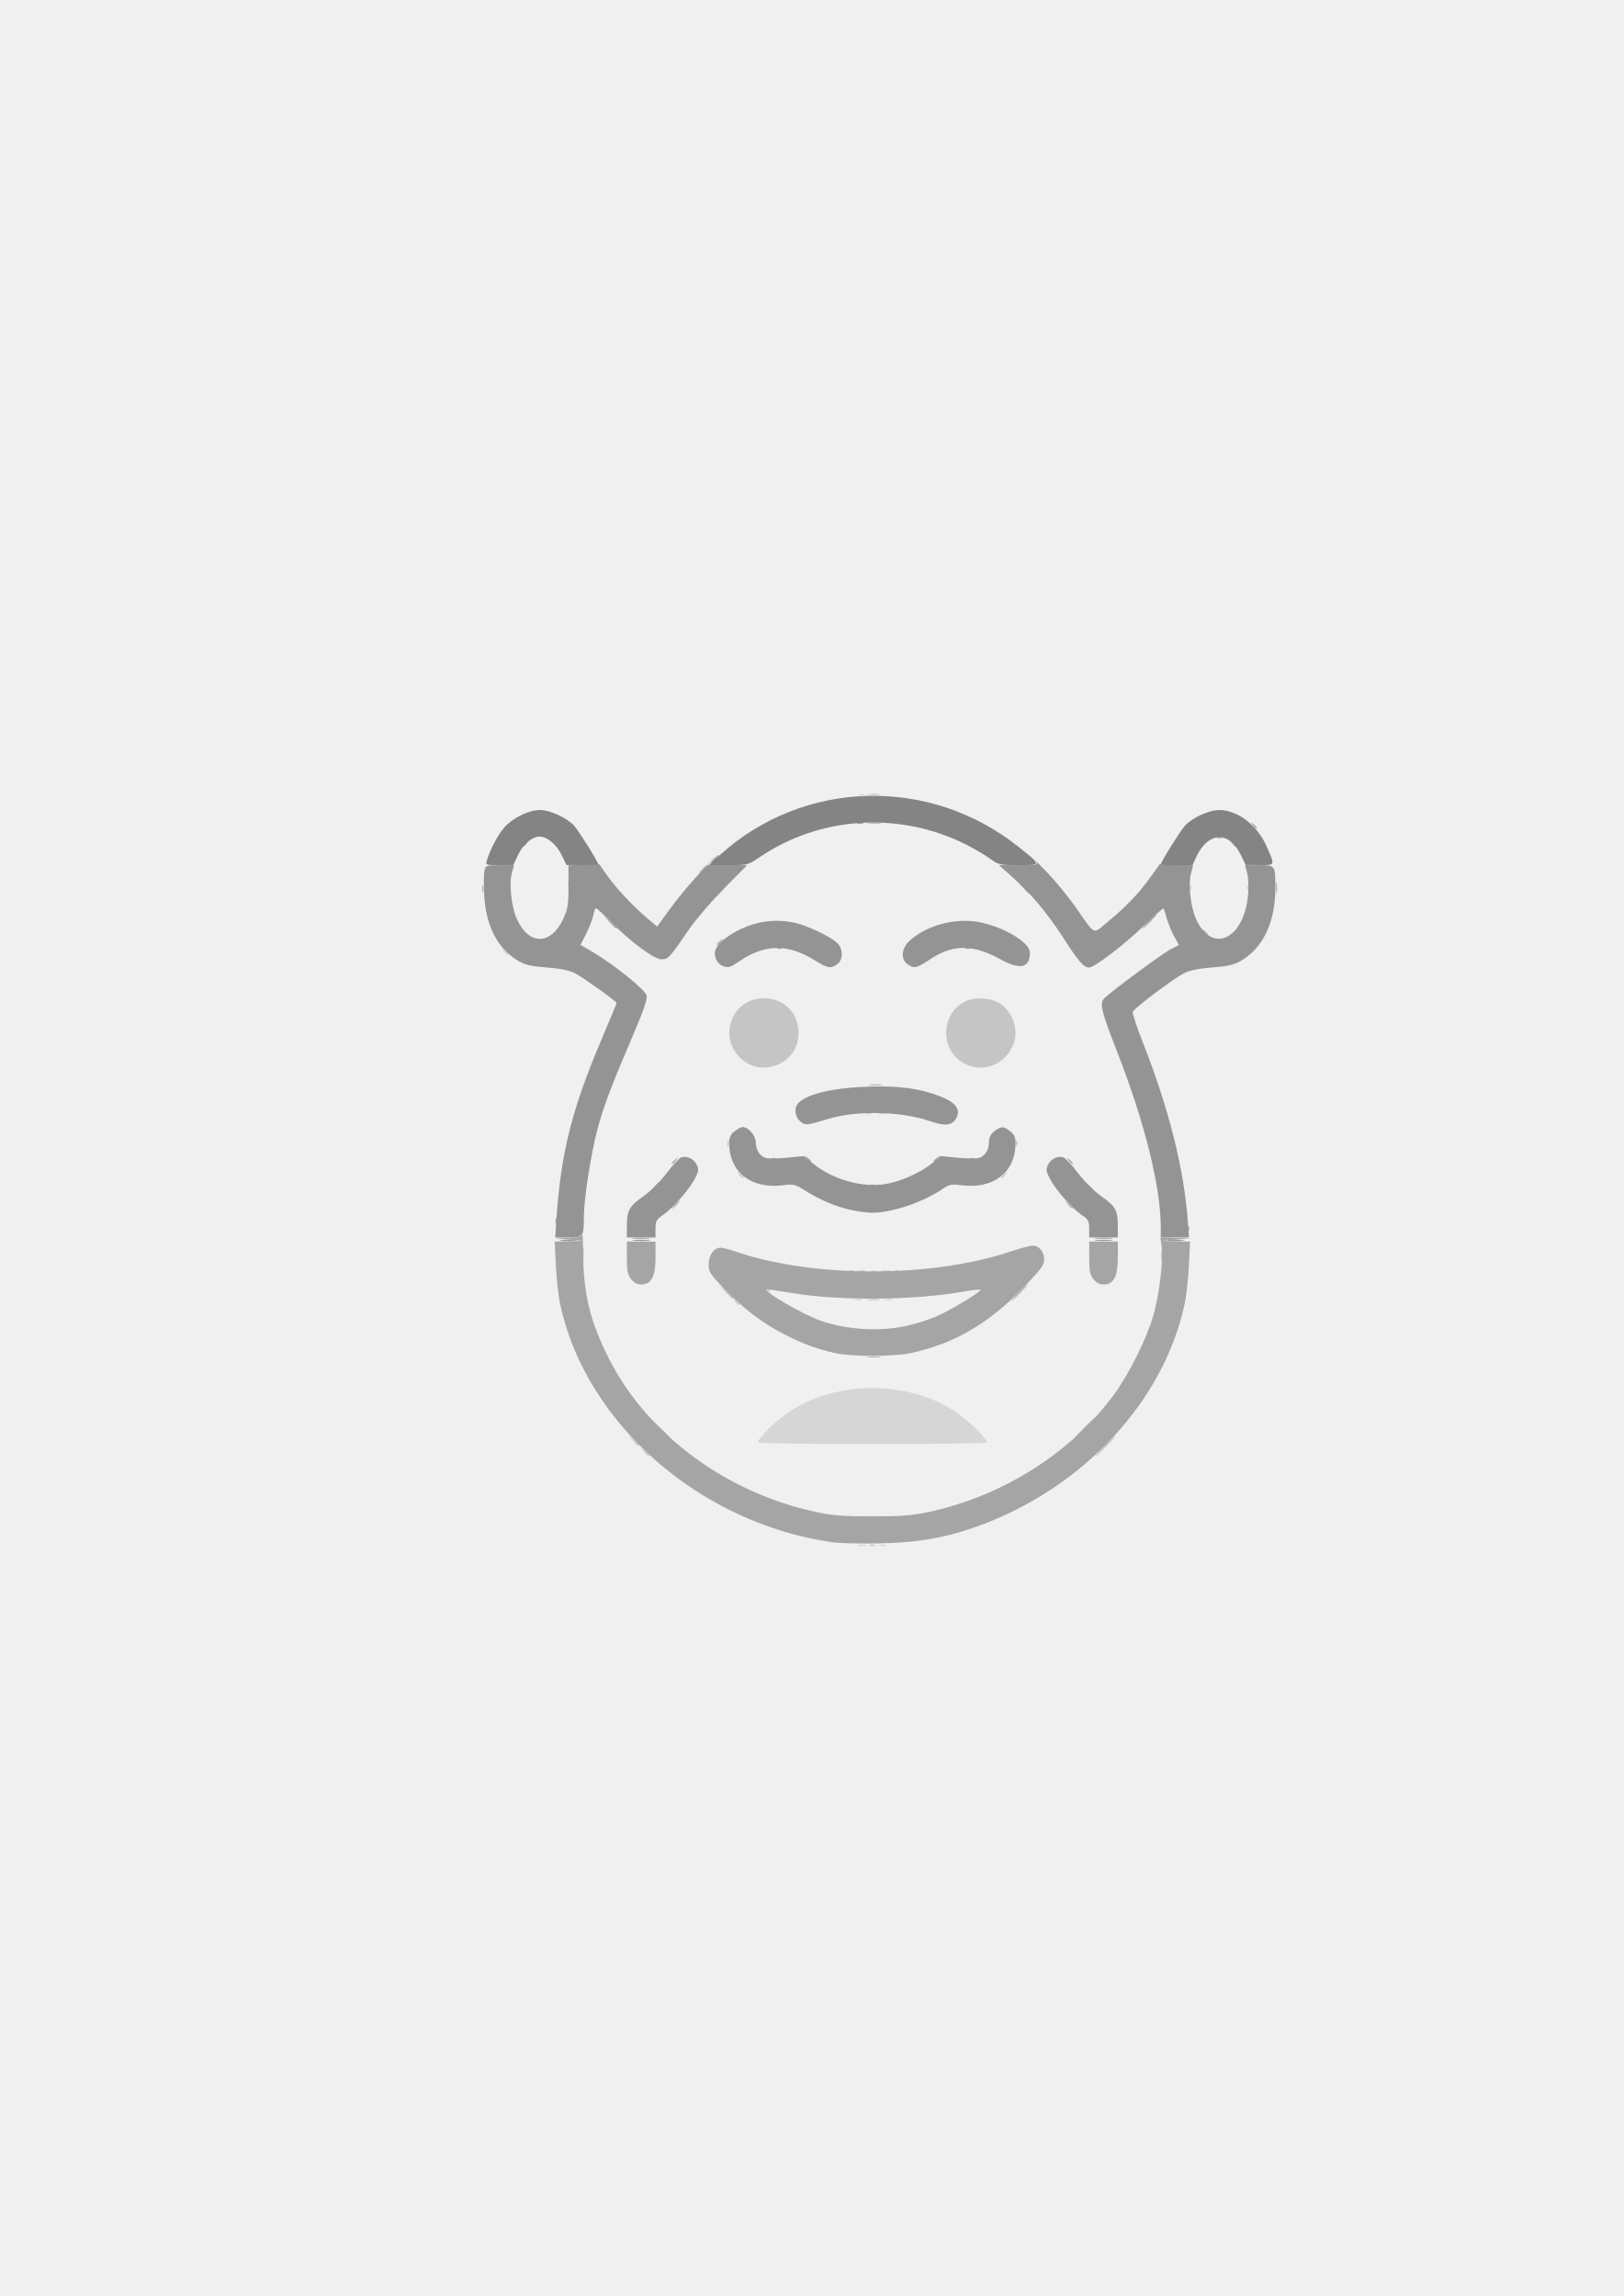
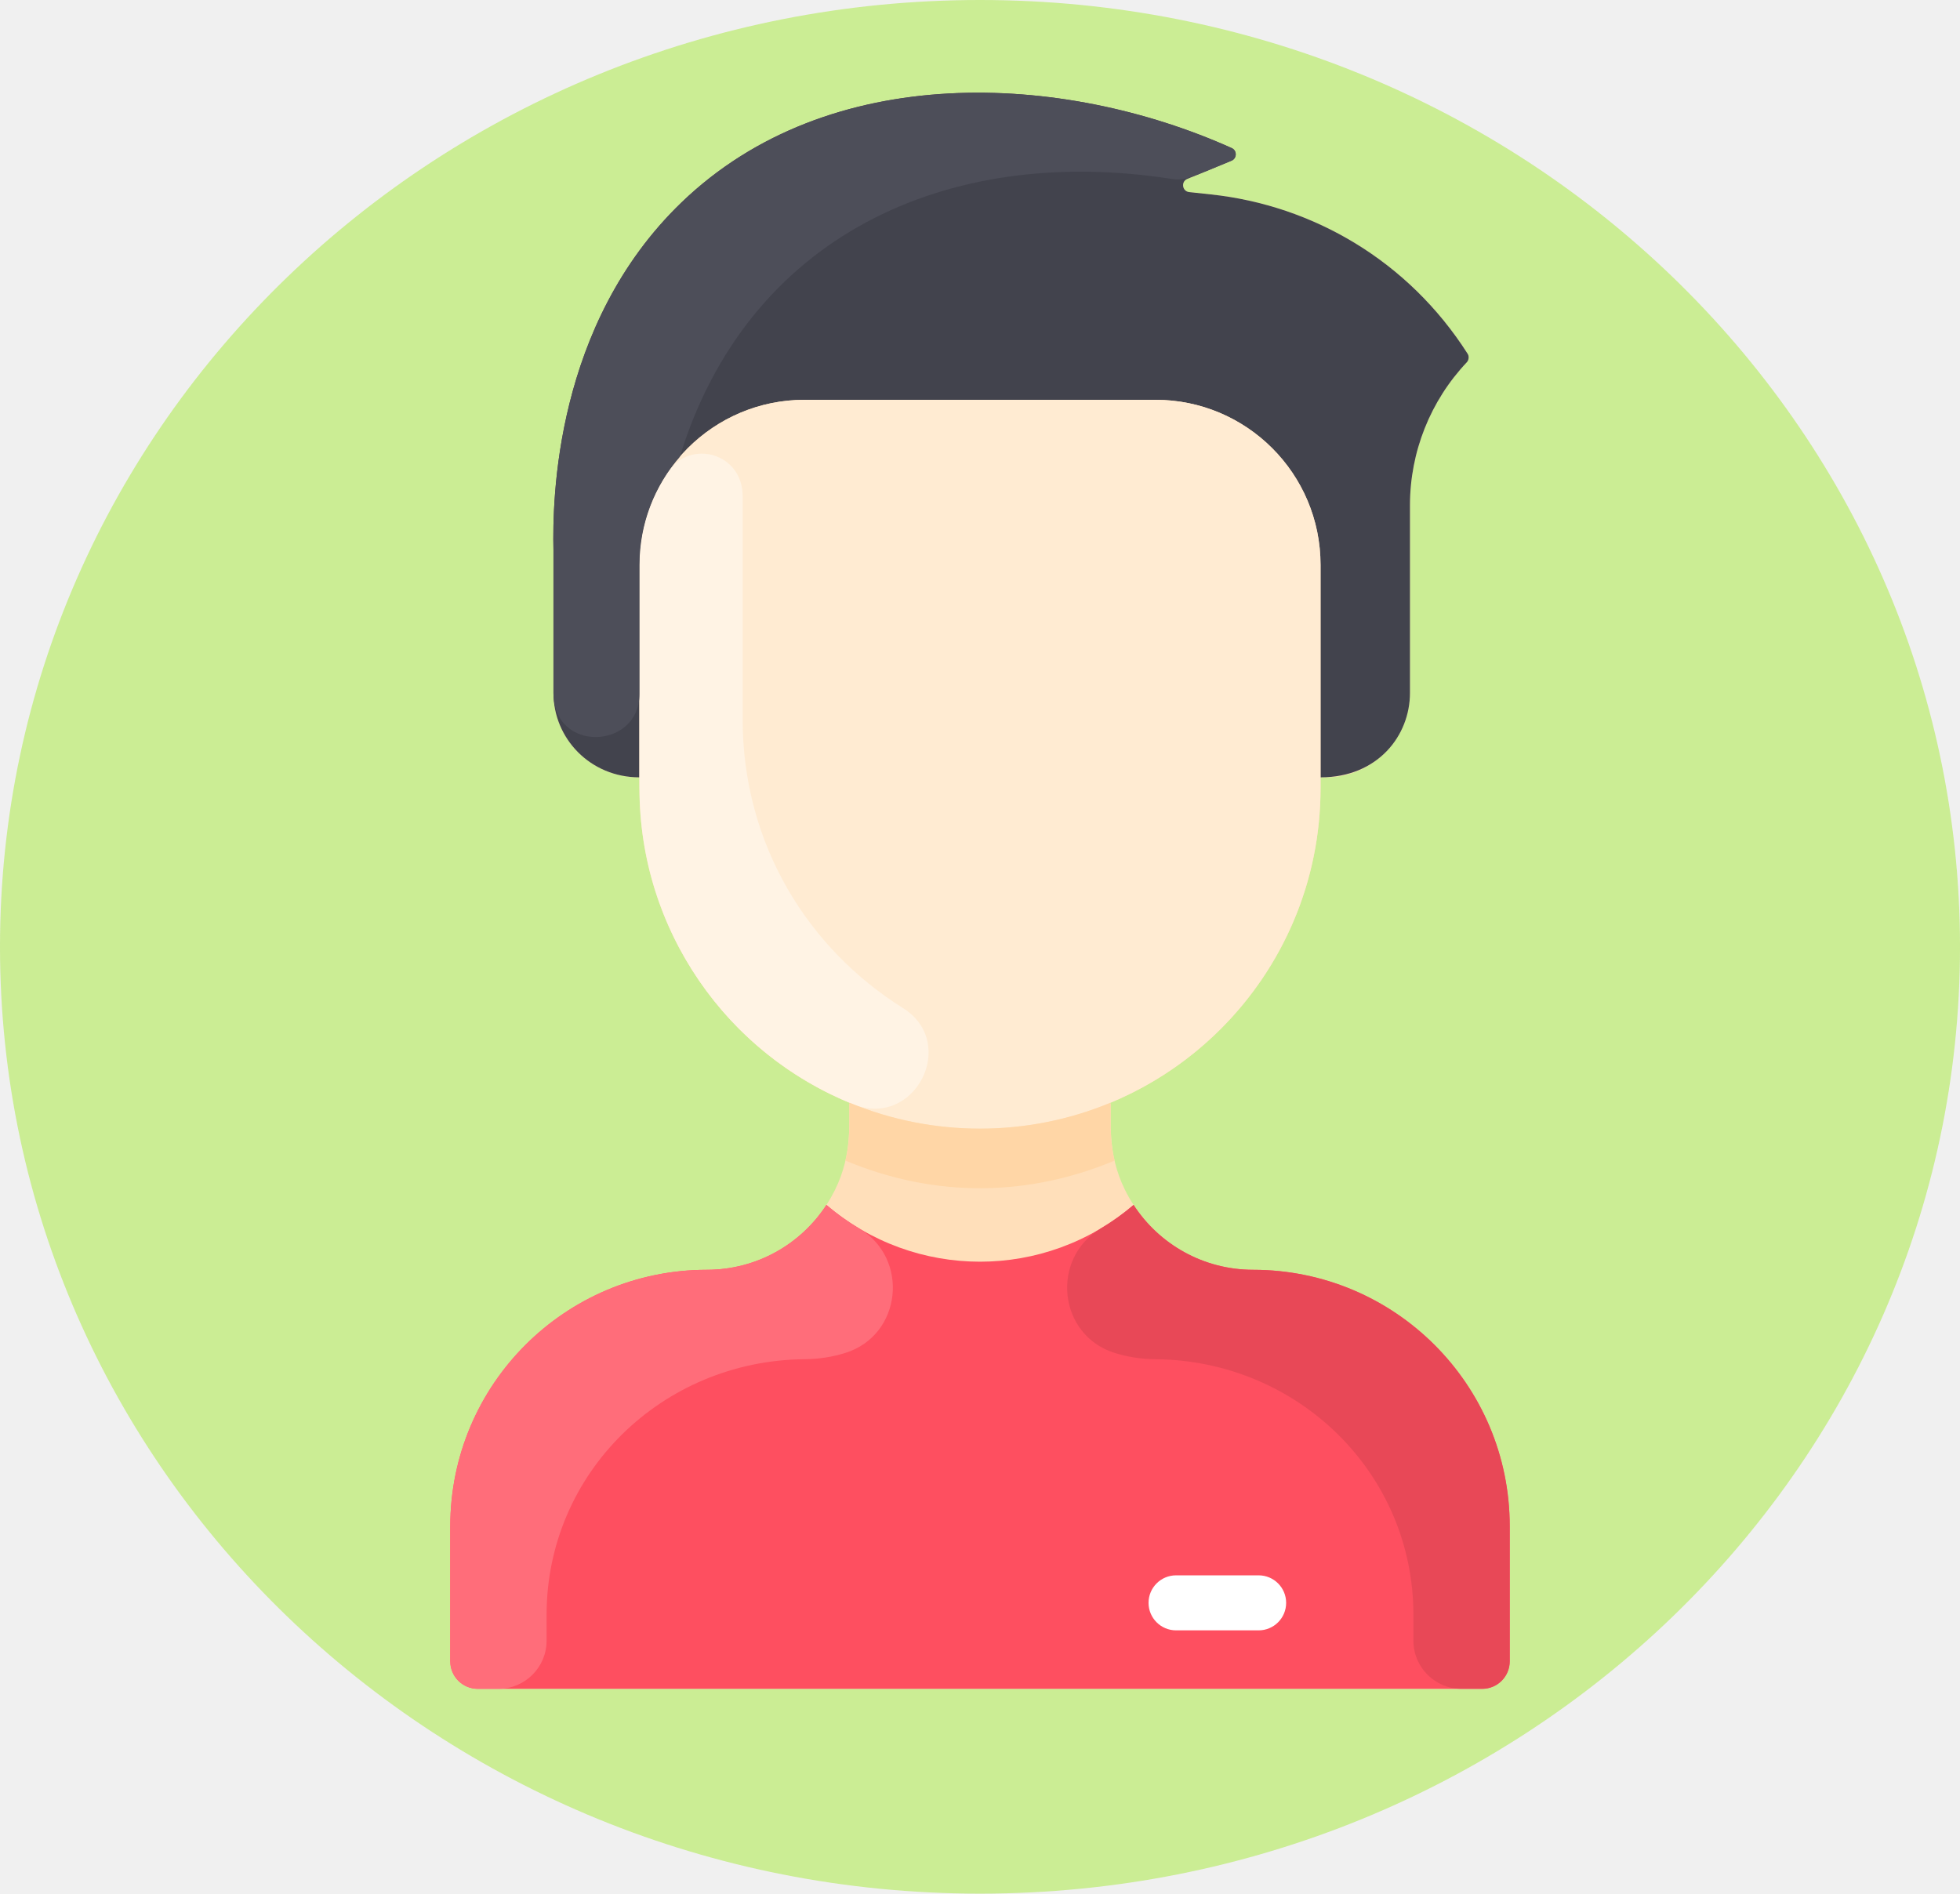
- <svg xmlns="http://www.w3.org/2000/svg" width="210mm" height="297mm" viewBox="0 0 210 297" version="1.1" id="svg8">
-   <defs id="defs2" />
-   <g id="layer1">
-     <g id="g849" transform="translate(16.44196,7.748512)">
-       <path style="fill:#d6d6d6;fill-opacity:1;stroke-width:0.265" d="m 94.598,192.094 c 0.255,-0.067 0.671,-0.067 0.926,0 0.255,0.067 0.046,0.121 -0.463,0.121 -0.509,0 -0.718,-0.054 -0.463,-0.121 z m 2.646,0 c 0.255,-0.067 0.671,-0.067 0.926,0 0.255,0.067 0.046,0.121 -0.463,0.121 -0.509,0 -0.718,-0.054 -0.463,-0.121 z m -1.852,-3.715 c 0.546,-0.057 1.439,-0.057 1.984,0 0.546,0.057 0.099,0.104 -0.992,0.104 -1.091,0 -1.538,-0.047 -0.992,-0.104 z m -13.823,-9.531 c 0.005,-0.534 2.347,-2.829 4.049,-3.968 6.132,-4.102 15.399,-4.102 21.531,0 1.703,1.139 4.045,3.434 4.049,3.968 9.4e-4,0.109 -6.666,0.198 -14.815,0.198 -8.149,0 -14.816,-0.089 -14.815,-0.198 z M 94.069,160.344 c 0.255,-0.067 0.671,-0.067 0.926,0 0.255,0.067 0.046,0.121 -0.463,0.121 -0.509,0 -0.718,-0.054 -0.463,-0.121 z m 3.969,0 c 0.255,-0.067 0.671,-0.067 0.926,0 0.255,0.067 0.046,0.121 -0.463,0.121 -0.509,0 -0.718,-0.054 -0.463,-0.121 z M 82.758,159.204 c -0.09,-0.146 -0.037,-0.265 0.117,-0.265 0.154,0 0.28,0.119 0.28,0.265 0,0.146 -0.052,0.265 -0.117,0.265 -0.064,0 -0.19,-0.119 -0.28,-0.265 z m 13.433,-2.565 c 0.257,-0.067 0.615,-0.063 0.794,0.01 0.179,0.072 -0.031,0.127 -0.468,0.122 -0.437,-0.005 -0.583,-0.065 -0.326,-0.132 z m -0.666,-20.365 c 0.182,-0.073 0.48,-0.073 0.661,0 0.182,0.073 0.033,0.133 -0.331,0.133 -0.364,0 -0.513,-0.06 -0.331,-0.133 z m 1.725,-0.008 c 0.257,-0.067 0.615,-0.063 0.794,0.01 0.179,0.072 -0.031,0.127 -0.468,0.122 -0.437,-0.005 -0.583,-0.065 -0.326,-0.132 z M 48.725,115.349 c -0.329,-0.42 -0.32,-0.429 0.1,-0.1 0.255,0.2 0.463,0.408 0.463,0.463 0,0.218 -0.217,0.078 -0.563,-0.363 z M 76.408,107.874 c 0.263,-0.291 0.538,-0.529 0.611,-0.529 0.073,0 -0.083,0.238 -0.347,0.529 -0.263,0.291 -0.538,0.529 -0.611,0.529 -0.073,0 0.083,-0.238 0.347,-0.529 z m 61.028,-0.794 c 0,-0.364 0.06,-0.513 0.133,-0.331 0.073,0.182 0.073,0.48 0,0.661 -0.073,0.182 -0.133,0.033 -0.133,-0.331 z m 7.408,0 c 0,-0.364 0.06,-0.513 0.133,-0.331 0.073,0.182 0.073,0.48 0,0.661 -0.073,0.182 -0.133,0.033 -0.133,-0.331 z m -87.863,-0.419 c 0.013,-0.308 0.075,-0.371 0.16,-0.16 0.076,0.191 0.067,0.419 -0.021,0.507 -0.088,0.088 -0.15,-0.068 -0.139,-0.347 z m 18.368,-3.021 c 0.263,-0.291 0.538,-0.529 0.611,-0.529 0.073,0 -0.083,0.238 -0.347,0.529 -0.263,0.291 -0.538,0.529 -0.611,0.529 -0.073,0 0.083,-0.238 0.347,-0.529 z m 19.397,-8.647 c 0.191,-0.076 0.419,-0.067 0.507,0.021 0.088,0.088 -0.068,0.15 -0.347,0.139 -0.308,-0.013 -0.371,-0.075 -0.16,-0.16 z" id="path861" />
-       <path style="fill:#c5c5c5;fill-opacity:1;stroke-width:0.265" d="m 96.053,192.101 c 0.182,-0.073 0.48,-0.073 0.661,0 0.182,0.073 0.033,0.133 -0.331,0.133 -0.364,0 -0.513,-0.06 -0.331,-0.133 z m -29.195,-12.062 -0.504,-0.595 0.595,0.504 c 0.559,0.474 0.716,0.687 0.504,0.687 -0.05,0 -0.318,-0.268 -0.595,-0.595 z m 59.556,-0.728 c 0.717,-0.728 1.363,-1.323 1.435,-1.323 0.073,0 -0.454,0.595 -1.171,1.323 -0.717,0.728 -1.363,1.323 -1.435,1.323 -0.073,0 0.454,-0.595 1.171,-1.323 z m -61.006,-0.728 -0.641,-0.728 0.728,0.641 c 0.68,0.6 0.849,0.814 0.641,0.814 -0.047,0 -0.375,-0.327 -0.728,-0.728 z m 13.215,-17.992 c -0.329,-0.42 -0.32,-0.429 0.1,-0.1 0.255,0.2 0.463,0.408 0.463,0.463 0,0.218 -0.217,0.078 -0.563,-0.363 z m 17.301,-0.256 c 0.402,-0.061 0.997,-0.059 1.323,0.004 0.325,0.063 -0.004,0.113 -0.731,0.111 -0.728,-0.002 -0.994,-0.053 -0.592,-0.114 z m -1.456,-3.701 c 0.329,-0.063 0.805,-0.061 1.058,0.005 0.253,0.066 -0.016,0.118 -0.598,0.115 -0.582,-0.003 -0.789,-0.057 -0.46,-0.12 z m 3.175,0 c 0.329,-0.063 0.805,-0.061 1.058,0.005 0.253,0.066 -0.016,0.118 -0.598,0.115 -0.582,-0.003 -0.789,-0.057 -0.46,-0.12 z M 79.152,144.188 c -0.329,-0.42 -0.32,-0.429 0.1,-0.1 0.255,0.2 0.463,0.408 0.463,0.463 0,0.218 -0.217,0.078 -0.563,-0.363 z m 33.9,0.363 c 0,-0.055 0.208,-0.263 0.463,-0.463 0.42,-0.329 0.429,-0.32 0.1,0.1 -0.346,0.441 -0.563,0.581 -0.563,0.363 z m -35.412,-4.398 c 0,-0.364 0.06,-0.513 0.133,-0.331 0.073,0.182 0.073,0.48 0,0.661 -0.073,0.182 -0.133,0.033 -0.133,-0.331 z m 37.306,0 c 0,-0.364 0.06,-0.513 0.133,-0.331 0.073,0.182 0.073,0.48 0,0.661 -0.073,0.182 -0.133,0.033 -0.133,-0.331 z M 80.141,129.738 c -2.104,-1.273 -2.853,-3.825 -1.755,-5.977 1.481,-2.902 5.612,-3.233 7.613,-0.61 0.996,1.306 1.116,3.503 0.27,4.959 -1.24,2.135 -4.056,2.883 -6.128,1.629 z m 28.022,0.021 c -3.099,-1.755 -2.933,-6.461 0.281,-7.986 1.304,-0.619 3.43,-0.45 4.573,0.364 0.463,0.33 1.077,1.061 1.365,1.625 2.025,3.969 -2.35,8.188 -6.218,5.998 z M 74.291,104.699 c 0.263,-0.291 0.538,-0.529 0.611,-0.529 0.073,0 -0.083,0.238 -0.347,0.529 -0.263,0.291 -0.538,0.529 -0.611,0.529 -0.073,0 0.083,-0.238 0.347,-0.529 z m 21.633,-9.715 c 0.402,-0.061 0.997,-0.059 1.323,0.004 0.325,0.063 -0.004,0.113 -0.731,0.111 -0.728,-0.002 -0.994,-0.053 -0.592,-0.114 z" id="path859" />
-       <path style="fill:#b5b5b5;fill-opacity:1;stroke-width:0.265" d="m 68.725,176.864 -1.313,-1.389 1.389,1.313 c 1.291,1.22 1.51,1.465 1.313,1.465 -0.042,0 -0.667,-0.625 -1.389,-1.389 z m 55.043,0.066 c 0.717,-0.728 1.363,-1.323 1.435,-1.323 0.073,0 -0.454,0.595 -1.171,1.323 -0.717,0.728 -1.363,1.323 -1.435,1.323 -0.073,0 0.454,-0.595 1.171,-1.323 z m -27.975,-9.188 c 0.476,-0.059 1.19,-0.058 1.587,0.003 0.398,0.06 0.009,0.109 -0.865,0.107 -0.873,-0.002 -1.198,-0.051 -0.723,-0.11 z m 19.508,-8.275 c 0.568,-0.582 1.093,-1.058 1.166,-1.058 0.073,0 -0.333,0.476 -0.901,1.058 -0.568,0.582 -1.093,1.058 -1.166,1.058 -0.073,0 0.333,-0.476 0.901,-1.058 z m -37.982,-0.198 -0.912,-0.992 0.992,0.912 c 0.924,0.849 1.114,1.073 0.912,1.073 -0.044,0 -0.491,-0.446 -0.992,-0.992 z m 16.104,-2.628 c 0.191,-0.076 0.419,-0.067 0.507,0.021 0.088,0.088 -0.068,0.15 -0.347,0.139 -0.308,-0.013 -0.371,-0.075 -0.16,-0.16 z m 5.821,0 c 0.191,-0.076 0.419,-0.067 0.507,0.021 0.088,0.088 -0.068,0.15 -0.347,0.139 -0.308,-0.013 -0.371,-0.075 -0.16,-0.16 z m -40.35,-2.333 c 0.002,-0.873 0.051,-1.198 0.11,-0.723 0.059,0.476 0.058,1.19 -0.003,1.587 -0.06,0.398 -0.109,0.008 -0.107,-0.865 z m 74.867,0.397 c 0,-0.655 0.052,-0.923 0.115,-0.595 0.063,0.327 0.063,0.863 0,1.191 -0.063,0.327 -0.115,0.059 -0.115,-0.595 z m -62.911,-6.615 c 0.263,-0.291 0.538,-0.529 0.611,-0.529 0.073,0 -0.083,0.238 -0.347,0.529 -0.263,0.291 -0.538,0.529 -0.611,0.529 -0.073,0 0.083,-0.238 0.347,-0.529 z m 50.775,-0.066 -0.504,-0.595 0.595,0.504 c 0.327,0.277 0.595,0.545 0.595,0.595 0,0.212 -0.213,0.055 -0.687,-0.504 z M 96.058,132.553 c 0.476,-0.059 1.19,-0.058 1.587,0.003 0.398,0.06 0.009,0.109 -0.865,0.107 -0.873,-0.002 -1.198,-0.051 -0.723,-0.11 z m 43.155,-19.85 c -0.329,-0.42 -0.32,-0.429 0.1,-0.1 0.441,0.346 0.581,0.563 0.363,0.563 -0.055,0 -0.263,-0.208 -0.463,-0.463 z m 9.366,-5.622 c 0,-0.655 0.052,-0.923 0.115,-0.595 0.063,0.327 0.063,0.863 0,1.191 -0.063,0.327 -0.115,0.059 -0.115,-0.595 z m -102.679,0.132 c 0.005,-0.437 0.065,-0.583 0.132,-0.326 0.067,0.257 0.063,0.615 -0.01,0.794 -0.072,0.179 -0.127,-0.032 -0.122,-0.468 z m 95.149,-6.663 c 0.191,-0.076 0.419,-0.067 0.507,0.021 0.088,0.088 -0.068,0.15 -0.347,0.139 -0.308,-0.013 -0.371,-0.075 -0.16,-0.16 z M 95.921,98.689 c 0.4,-0.061 1.055,-0.061 1.455,0 0.4,0.061 0.073,0.11 -0.728,0.11 -0.8,0 -1.128,-0.05 -0.728,-0.11 z" id="path857" />
-       <path style="fill:#a5a5a5;fill-opacity:1;stroke-width:0.265" d="M 91.225,191.753 C 74.101,189.315 59.328,176.406 56.011,160.983 c -0.226,-1.051 -0.48,-3.311 -0.563,-5.021 l -0.152,-3.109 1.825,-0.047 1.825,-0.047 -1.852,-0.171 -1.852,-0.171 1.767,-0.047 c 1.413,-0.037 1.784,-0.135 1.852,-0.487 0.047,-0.242 0.101,0.978 0.12,2.712 0.056,5.143 0.949,8.726 3.348,13.438 4.991,9.8 15.11,17.293 26.73,19.792 2.194,0.472 3.558,0.58 7.326,0.58 3.768,0 5.132,-0.108 7.326,-0.58 9.528,-2.049 18.33,-7.617 23.857,-15.093 2.019,-2.731 4.317,-7.346 5.185,-10.414 0.752,-2.657 1.291,-7.227 1.046,-8.87 l -0.167,-1.124 1.948,0.047 1.948,0.047 -1.852,0.171 -1.852,0.171 1.825,0.047 1.825,0.047 -0.152,3.109 c -0.084,1.71 -0.335,3.959 -0.558,4.998 -2.692,12.512 -13.014,23.661 -26.508,28.63 -4.18,1.539 -7.967,2.214 -12.944,2.306 -2.474,0.046 -5.212,-0.019 -6.085,-0.143 z M 91.621,167.293 c -2.387,-0.53 -4.236,-1.21 -6.615,-2.433 -2.874,-1.477 -5.162,-3.212 -7.739,-5.866 -1.883,-1.939 -2.051,-2.2 -2.051,-3.2 0,-1.189 0.69,-2.147 1.546,-2.147 0.268,0 1.131,0.221 1.918,0.492 9.969,3.428 25.306,3.438 35.511,0.023 1.282,-0.429 2.603,-0.78 2.936,-0.78 0.827,0 1.481,0.796 1.481,1.803 0,0.699 -0.434,1.286 -2.651,3.588 -4.521,4.694 -9.04,7.324 -14.63,8.513 -2.172,0.462 -7.637,0.466 -9.706,0.006 z m 8.941,-3.481 c 1.122,-0.231 2.907,-0.779 3.968,-1.22 1.857,-0.771 6.049,-3.304 5.83,-3.523 -0.059,-0.059 -1.068,0.061 -2.243,0.267 -6.505,1.136 -16.019,1.206 -22.175,0.165 -1.741,-0.295 -3.203,-0.498 -3.248,-0.453 -0.315,0.315 4.521,3.133 6.811,3.969 3.33,1.215 7.541,1.518 11.058,0.796 z m -35.38,-6.099 c -0.449,-0.571 -0.548,-1.073 -0.548,-2.778 v -2.081 h 1.852 1.852 v 2.081 c 0,2.447 -0.548,3.475 -1.852,3.475 -0.501,0 -0.94,-0.235 -1.304,-0.697 z m 59.796,0 c -0.449,-0.571 -0.548,-1.073 -0.548,-2.778 v -2.081 h 1.852 1.852 v 2.081 c 0,2.447 -0.548,3.475 -1.852,3.475 -0.501,0 -0.94,-0.235 -1.304,-0.697 z m -59.484,-5.316 c 0.546,-0.057 1.439,-0.057 1.984,0 0.546,0.057 0.099,0.104 -0.992,0.104 -1.091,0 -1.538,-0.047 -0.992,-0.104 z m 59.796,0 c 0.546,-0.057 1.439,-0.057 1.984,0 0.546,0.057 0.099,0.104 -0.992,0.104 -1.091,0 -1.538,-0.047 -0.992,-0.104 z m 11.861,-1.285 c 0.013,-0.308 0.075,-0.371 0.16,-0.16 0.076,0.191 0.067,0.419 -0.021,0.507 -0.088,0.088 -0.15,-0.068 -0.139,-0.347 z m -81.735,-0.904 c 0,-0.364 0.06,-0.513 0.133,-0.331 0.073,0.182 0.073,0.48 0,0.661 -0.073,0.182 -0.133,0.033 -0.133,-0.331 z m 12.791,-4.498 c 0.263,-0.291 0.538,-0.529 0.611,-0.529 0.073,0 -0.083,0.238 -0.347,0.529 -0.263,0.291 -0.538,0.529 -0.611,0.529 -0.073,0 0.083,-0.238 0.347,-0.529 z m 56.067,-0.066 -0.504,-0.595 0.595,0.504 c 0.559,0.474 0.716,0.687 0.504,0.687 -0.05,0 -0.318,-0.268 -0.595,-0.595 z m -28.219,-0.109 c 0.182,-0.073 0.48,-0.073 0.661,0 0.182,0.073 0.033,0.133 -0.331,0.133 -0.364,0 -0.513,-0.06 -0.331,-0.133 z M 70.455,142.7 c 0,-0.055 0.208,-0.263 0.463,-0.463 0.42,-0.329 0.429,-0.32 0.1,0.1 -0.346,0.441 -0.563,0.581 -0.563,0.363 z m 51.295,-0.363 c -0.329,-0.42 -0.32,-0.429 0.1,-0.1 0.255,0.2 0.463,0.408 0.463,0.463 0,0.218 -0.217,0.078 -0.563,-0.363 z m -33.867,-0.265 c -0.329,-0.42 -0.32,-0.429 0.1,-0.1 0.255,0.2 0.463,0.408 0.463,0.463 0,0.218 -0.217,0.078 -0.563,-0.363 z m 16.438,0.363 c 0,-0.055 0.208,-0.263 0.463,-0.463 0.42,-0.329 0.429,-0.32 0.1,0.1 -0.346,0.441 -0.563,0.581 -0.563,0.363 z m -20.952,-0.345 c 0.191,-0.076 0.419,-0.067 0.507,0.021 0.088,0.088 -0.068,0.15 -0.347,0.139 -0.308,-0.013 -0.371,-0.075 -0.16,-0.16 z m 25.665,0 c 0.191,-0.076 0.419,-0.067 0.507,0.021 0.088,0.088 -0.068,0.15 -0.347,0.139 -0.308,-0.013 -0.371,-0.075 -0.16,-0.16 z M 84.163,114.837 c 0.191,-0.076 0.419,-0.067 0.507,0.021 0.088,0.088 -0.068,0.15 -0.347,0.139 -0.308,-0.013 -0.371,-0.075 -0.16,-0.16 z m 24.342,0 c 0.191,-0.076 0.419,-0.067 0.507,0.021 0.088,0.088 -0.068,0.15 -0.347,0.139 -0.308,-0.013 -0.371,-0.075 -0.16,-0.16 z m -32.23,-0.448 c 0,-0.055 0.208,-0.263 0.463,-0.463 0.42,-0.329 0.429,-0.32 0.1,0.1 -0.346,0.441 -0.563,0.581 -0.563,0.363 z m -13.907,-2.877 -0.777,-0.86 0.86,0.777 c 0.802,0.724 0.982,0.943 0.777,0.943 -0.046,0 -0.432,-0.387 -0.86,-0.86 z m 69.734,-0.066 c 0.494,-0.509 0.957,-0.926 1.03,-0.926 0.073,0 -0.272,0.417 -0.765,0.926 -0.494,0.509 -0.957,0.926 -1.03,0.926 -0.073,0 0.272,-0.417 0.765,-0.926 z m -16.16,-4.299 -0.641,-0.728 0.728,0.641 c 0.4,0.353 0.728,0.68 0.728,0.728 0,0.207 -0.214,0.039 -0.814,-0.641 z m 29.62,-8.202 c -0.329,-0.42 -0.32,-0.429 0.1,-0.1 0.441,0.346 0.581,0.563 0.363,0.563 -0.055,0 -0.263,-0.208 -0.463,-0.463 z M 94.466,98.703 c 0.182,-0.073 0.48,-0.073 0.661,0 0.182,0.073 0.033,0.133 -0.331,0.133 -0.364,0 -0.513,-0.06 -0.331,-0.133 z" id="path855" />
-       <path style="fill:#949494;fill-opacity:1;stroke-width:0.265" d="m 56.095,152.663 c 0.47,-0.058 1.303,-0.059 1.852,-0.002 0.549,0.057 0.165,0.105 -0.854,0.106 -1.019,0.001 -1.468,-0.046 -0.998,-0.104 z m 9.399,-0.002 c 0.546,-0.057 1.439,-0.057 1.984,0 0.546,0.057 0.099,0.104 -0.992,0.104 -1.091,0 -1.538,-0.047 -0.992,-0.104 z m 59.796,0 c 0.546,-0.057 1.439,-0.057 1.984,0 0.546,0.057 0.099,0.104 -0.992,0.104 -1.091,0 -1.538,-0.047 -0.992,-0.104 z m 9.387,0.002 c 0.47,-0.058 1.303,-0.059 1.852,-0.002 0.549,0.057 0.165,0.105 -0.854,0.106 -1.019,0.001 -1.468,-0.046 -0.998,-0.104 z m -79.153,-2.653 c 0.57,-8.613 1.963,-14.176 5.838,-23.319 1.072,-2.53 1.95,-4.644 1.95,-4.697 0,-0.206 -4.386,-3.337 -5.395,-3.852 -0.723,-0.369 -1.893,-0.607 -3.672,-0.747 -2.204,-0.173 -2.802,-0.324 -3.84,-0.965 -2.572,-1.59 -4.029,-4.51 -4.229,-8.478 -0.068,-1.341 -0.048,-2.74 0.045,-3.109 0.16,-0.637 0.26,-0.671 1.994,-0.671 h 1.826 l -0.275,0.992 c -0.385,1.388 -0.091,4.264 0.6,5.87 1.536,3.57 4.475,3.549 6.098,-0.043 0.534,-1.183 0.629,-1.807 0.623,-4.097 l -0.007,-2.702 1.992,-0.076 1.992,-0.076 1.017,1.455 c 1.127,1.612 3.357,3.987 5.236,5.576 l 1.226,1.037 1.589,-2.182 c 0.874,-1.2 2.327,-2.986 3.229,-3.968 l 1.64,-1.786 h 2.591 2.591 l -2.949,2.977 c -1.622,1.637 -3.686,4.048 -4.586,5.358 -2.555,3.716 -2.667,3.836 -3.563,3.836 -0.934,0 -4.133,-2.392 -6.69,-5.003 -0.869,-0.887 -1.659,-1.612 -1.756,-1.612 -0.098,0 -0.254,0.407 -0.347,0.905 -0.093,0.497 -0.503,1.565 -0.91,2.373 l -0.741,1.468 1.608,0.947 c 2.709,1.594 6.748,4.852 6.934,5.592 0.124,0.493 -0.359,1.896 -1.837,5.342 -2.775,6.468 -3.764,9.1 -4.557,12.124 -0.816,3.112 -1.705,8.861 -1.712,11.07 -0.008,2.707 -0.06,2.778 -2.014,2.778 H 55.37 Z m 9.11,0.877 c 0,-2.058 0.294,-2.596 2.11,-3.871 0.961,-0.674 2.198,-1.906 3.05,-3.038 0.788,-1.047 1.651,-1.961 1.917,-2.031 0.758,-0.198 1.629,0.244 1.974,1.001 0.269,0.591 0.227,0.861 -0.288,1.831 -0.753,1.419 -2.852,3.796 -4.107,4.651 -0.837,0.57 -0.948,0.777 -0.95,1.77 l -0.002,1.124 h -1.852 -1.852 z m 59.794,0.314 c -0.002,-0.993 -0.113,-1.2 -0.95,-1.77 -1.255,-0.855 -3.354,-3.232 -4.107,-4.651 -0.515,-0.971 -0.557,-1.241 -0.288,-1.831 0.345,-0.758 1.216,-1.199 1.974,-1.001 0.266,0.07 1.128,0.983 1.917,2.031 0.852,1.132 2.089,2.364 3.05,3.038 1.817,1.274 2.11,1.813 2.11,3.871 v 1.438 h -1.852 -1.852 l -0.002,-1.124 z m 9.257,-0.265 c -0.018,-5.194 -2.09,-13.53 -5.585,-22.476 -2.053,-5.255 -2.331,-6.341 -1.792,-6.991 0.567,-0.684 7.549,-5.861 8.686,-6.44 l 1.043,-0.532 -0.621,-1.128 c -0.342,-0.62 -0.772,-1.663 -0.957,-2.318 -0.184,-0.655 -0.372,-1.239 -0.417,-1.298 -0.045,-0.059 -1.125,0.895 -2.4,2.12 -2.792,2.682 -6.519,5.528 -7.239,5.528 -0.697,0 -1.276,-0.673 -3.413,-3.969 -2.045,-3.154 -4.139,-5.639 -6.56,-7.785 l -1.664,-1.475 h 2.556 c 2.382,0 2.534,-0.032 2.229,-0.463 -0.18,-0.255 0.521,0.43 1.556,1.521 1.036,1.091 2.627,3.04 3.535,4.331 2.694,3.826 2.175,3.591 4.215,1.908 2.37,-1.955 3.982,-3.639 5.466,-5.71 l 1.233,-1.72 2.159,0.076 2.159,0.076 -0.272,0.982 c -0.382,1.378 -0.086,4.259 0.603,5.86 2.037,4.735 6.287,2.782 6.778,-3.115 0.081,-0.97 0.023,-2.209 -0.128,-2.755 l -0.275,-0.992 h 1.802 c 2.141,0 2.125,-0.023 2.121,2.998 -0.006,4.342 -1.582,7.69 -4.397,9.339 -0.935,0.548 -1.688,0.726 -3.755,0.888 -1.787,0.14 -2.924,0.375 -3.678,0.76 -1.354,0.691 -6.43,4.51 -6.607,4.971 -0.071,0.186 0.493,1.92 1.255,3.854 3.46,8.783 5.396,16.53 5.887,23.558 l 0.125,1.786 h -1.822 -1.822 l -0.005,-1.389 z m -40.157,-2.189 c -1.873,-0.407 -4.073,-1.351 -5.946,-2.552 -1.151,-0.738 -1.387,-0.793 -2.711,-0.627 -4.182,0.522 -7.001,-1.675 -7.007,-5.46 -0.001,-0.737 0.168,-1.106 0.696,-1.521 0.383,-0.302 0.844,-0.548 1.023,-0.548 0.751,0 1.72,1.096 1.72,1.945 0,1.078 0.588,1.923 1.453,2.088 0.371,0.071 1.595,0.038 2.72,-0.074 l 2.045,-0.203 1.114,0.909 c 2.595,2.117 6.344,3.2 9.404,2.717 1.976,-0.312 4.562,-1.465 6.096,-2.717 l 1.114,-0.909 2.045,0.203 c 1.125,0.111 2.349,0.145 2.72,0.074 0.865,-0.165 1.453,-1.011 1.453,-2.088 0,-0.601 0.203,-1.008 0.697,-1.396 0.872,-0.686 1.173,-0.686 2.045,0 0.528,0.415 0.697,0.784 0.696,1.521 -0.006,3.789 -2.825,5.982 -7.018,5.459 -1.301,-0.163 -1.569,-0.108 -2.447,0.496 -2.486,1.713 -6.653,3.102 -9.188,3.062 -0.582,-0.009 -1.807,-0.179 -2.723,-0.378 z m -6.204,-11.248 c -0.689,-0.416 -1.029,-1.22 -0.838,-1.98 0.366,-1.457 3.946,-2.503 9.235,-2.697 4.118,-0.151 6.848,0.218 9.545,1.292 1.948,0.776 2.579,1.68 1.956,2.8 -0.528,0.949 -1.436,1.042 -3.427,0.353 -3.675,-1.272 -9.419,-1.396 -13.101,-0.284 -2.622,0.792 -2.855,0.828 -3.37,0.517 z M 77.069,117.216 c -0.621,-0.222 -1.058,-0.911 -1.058,-1.667 0,-0.951 1.333,-2.171 3.448,-3.159 2.115,-0.987 4.384,-1.268 6.661,-0.824 1.705,0.333 4.727,1.748 5.732,2.684 0.776,0.723 0.763,2.186 -0.025,2.738 -0.841,0.589 -1.203,0.525 -2.883,-0.512 -3.52,-2.173 -6.421,-2.138 -9.758,0.117 -1.209,0.817 -1.41,0.876 -2.117,0.623 z m 23.871,-0.228 c -0.929,-0.65 -0.803,-2.067 0.272,-3.053 2.118,-1.944 5.767,-2.953 8.801,-2.433 3.191,0.547 6.743,2.63 6.743,3.954 0,2.008 -1.226,2.301 -3.776,0.901 -3.621,-1.987 -6.175,-1.987 -9.153,0.002 -1.733,1.157 -2.038,1.223 -2.887,0.628 z M 75.879,103.376 c 0.263,-0.291 0.538,-0.529 0.611,-0.529 0.073,0 -0.083,0.238 -0.347,0.529 -0.263,0.291 -0.538,0.529 -0.611,0.529 -0.073,0 0.083,-0.238 0.347,-0.529 z m -24.739,-1.687 c 0,-0.055 0.208,-0.263 0.463,-0.463 0.42,-0.329 0.429,-0.32 0.1,0.1 -0.346,0.441 -0.563,0.581 -0.563,0.363 z m 91.777,-0.363 c -0.329,-0.42 -0.32,-0.429 0.1,-0.1 0.441,0.346 0.581,0.563 0.363,0.563 -0.055,0 -0.263,-0.208 -0.463,-0.463 z" id="path853" />
-       <path style="display:inline;fill:#848484;fill-opacity:1;stroke-width:0.265" d="m 46.518,103.575 c 0.418,-1.416 1.435,-3.341 2.266,-4.287 1.086,-1.237 3.166,-2.256 4.605,-2.256 1.298,0 3.462,0.988 4.406,2.012 0.605,0.657 3.135,4.704 3.135,5.016 0,0.061 -0.923,0.106 -2.051,0.1 l -2.051,-0.01 -0.643,-1.321 c -0.65,-1.335 -1.882,-2.364 -2.828,-2.362 -0.968,0.002 -2.149,0.998 -2.782,2.346 l -0.627,1.335 -1.804,0.011 c -1.748,0.011 -1.798,-0.007 -1.628,-0.584 z m 30.185,-0.755 c 10.761,-9.745 27.064,-10.197 38.527,-1.067 3.088,2.459 3.086,2.418 0.104,2.418 -2.468,0 -2.583,-0.027 -3.803,-0.895 -0.692,-0.492 -2.031,-1.283 -2.977,-1.758 -8.664,-4.344 -18.885,-3.721 -26.775,1.631 -1.489,1.01 -1.536,1.022 -4.038,1.022 h -2.531 z m 56.987,1.24 c 0,-0.312 2.53,-4.36 3.135,-5.016 0.944,-1.024 3.107,-2.012 4.406,-2.012 2.367,0 4.891,1.909 6.099,4.613 1.17,2.618 1.2,2.528 -0.856,2.51 l -1.804,-0.015 -0.671,-1.374 c -1.511,-3.093 -4.223,-2.92 -5.737,0.367 l -0.472,1.024 -2.051,0.007 c -1.128,0.004 -2.051,-0.043 -2.051,-0.104 z" id="path851" />
-     </g>
-     <path style="fill:#000000;stroke-width:0.265" id="path847" d="" />
-   </g>
+ <svg xmlns="http://www.w3.org/2000/svg" width="148" height="143" viewBox="0 0 148 143" fill="none">
+   <ellipse cx="74" cy="71.5" rx="74" ry="71.5" fill="#C7EC8A" fill-opacity="0.91" />
+   <path d="M114 115.259V125.456C114 126.604 113.07 127.534 111.922 127.534H36.078C34.93 127.534 34 126.604 34 125.456V115.259C34 104.56 42.673 95.892 53.374 95.89C57.156 95.887 60.486 93.942 62.403 90.991C64.328 88.032 64.13 85.458 64.13 83.378L64.169 83.282C54.844 79.422 48.286 70.235 48.286 59.516V58.703C44.583 58.703 41.792 55.777 41.792 52.329V41.534C41.709 37.776 41.88 24.521 51.455 15.293C62.587 4.563 80.229 5.441 93.008 11.181C93.423 11.368 93.41 11.963 92.99 12.137L89.657 13.508C89.158 13.713 89.265 14.448 89.8 14.505L91.418 14.68C99.166 15.508 106.364 19.716 110.826 26.718C110.945 26.908 110.912 27.196 110.758 27.36C108.005 30.272 106.468 34.137 106.468 38.155V52.329C106.468 55.848 103.613 58.703 100.094 58.703H99.714V59.516C99.714 70.235 93.156 79.422 83.831 83.282L83.87 83.378C83.87 85.398 83.655 88.007 85.597 90.991C87.514 93.942 90.844 95.887 94.626 95.89C105.327 95.892 114 104.56 114 115.259Z" fill="#FFDFBA" />
+   <path d="M114 115.259V125.456C114 126.604 113.07 127.534 111.922 127.534H36.078C34.93 127.534 34 126.604 34 125.456V115.259C34 104.56 42.674 95.894 53.373 95.89C57.156 95.889 60.486 93.941 62.403 90.991C69.092 96.706 78.904 96.709 85.597 90.991C87.513 93.941 90.844 95.889 94.627 95.89C105.326 95.894 114 104.56 114 115.259Z" fill="#FE4F60" />
+   <path d="M110.825 26.72C110.945 26.909 110.912 27.196 110.758 27.359C108.005 30.273 106.467 34.136 106.467 38.155V52.329C106.467 55.547 104.043 58.703 99.714 58.703V42.659C99.714 35.773 94.132 30.191 87.247 30.191H60.753C53.867 30.191 48.286 35.773 48.286 42.659V58.703C44.583 58.703 41.792 55.777 41.792 52.329V41.534C41.709 37.776 41.88 24.521 51.455 15.293C62.586 4.562 80.23 5.441 93.007 11.182C93.422 11.368 93.411 11.963 92.99 12.137L89.657 13.509C89.159 13.714 89.264 14.448 89.799 14.506L91.418 14.68C99.168 15.507 106.363 19.715 110.825 26.72Z" fill="#42434D" />
+   <path d="M99.714 59.516C99.714 73.723 88.195 85.23 74 85.23C60.625 85.23 48.286 74.832 48.286 58.703V42.659C48.286 35.773 53.867 30.191 60.753 30.191H87.247C94.132 30.191 99.714 35.773 99.714 42.659V59.516Z" fill="#FFEBD2" />
+   <path d="M68.178 76.121C72.405 78.766 69.072 85.252 64.444 83.394C54.928 79.575 48.286 70.302 48.286 59.516V42.659C48.286 40.039 49.093 37.609 50.473 35.602C52.165 33.142 56.078 34.229 56.078 37.464V54.321C56.078 63.804 61.063 71.669 68.178 76.121Z" fill="#FFF3E4" />
+   <path d="M95.039 123.118H88.805C87.658 123.118 86.727 122.188 86.727 121.041C86.727 119.893 87.658 118.963 88.805 118.963H95.039C96.186 118.963 97.117 119.893 97.117 121.041C97.117 122.188 96.187 123.118 95.039 123.118Z" fill="white" />
+   <path d="M84.164 87.643C77.764 90.322 70.732 90.53 63.836 87.643C64.189 86.182 64.13 85.235 64.13 83.378L64.169 83.282C70.424 85.879 77.564 85.884 83.831 83.282L83.87 83.378C83.87 85.236 83.811 86.182 84.164 87.643Z" fill="#FFD6A6" />
+   <path d="M63.84 102.164C62.879 102.467 61.849 102.633 60.744 102.643C50.018 102.737 41.273 111.218 41.273 121.945V123.898C41.273 125.906 39.645 127.534 37.636 127.534H36.078C34.93 127.534 34 126.604 34 125.456V115.259C34 104.56 42.674 95.894 53.373 95.89C57.156 95.889 60.486 93.941 62.403 90.991C63.175 91.651 64.002 92.244 64.873 92.763C68.705 95.046 68.094 100.827 63.84 102.164Z" fill="#FF6D7A" />
+   <path d="M84.16 102.164C85.121 102.467 86.151 102.633 87.256 102.643C97.982 102.737 106.727 111.218 106.727 121.945V123.898C106.727 125.906 108.355 127.534 110.364 127.534H111.922C113.07 127.534 114 126.604 114 125.456V115.259C114 104.56 105.326 95.894 94.627 95.89C90.844 95.889 87.514 93.941 85.597 90.991C84.825 91.651 83.998 92.244 83.127 92.763C79.295 95.046 79.906 100.827 84.16 102.164Z" fill="#E84857" />
+   <path d="M92.99 12.137C89.936 13.393 89.5 13.671 88.442 13.507C71.384 10.862 56.418 17.92 51.335 34.49V34.492C49.434 36.679 48.286 39.537 48.286 42.659V52.405C48.286 56.61 41.792 56.902 41.792 52.329V41.534C41.709 37.776 41.88 24.521 51.455 15.293C62.587 4.563 80.228 5.441 93.008 11.181C93.423 11.368 93.41 11.963 92.99 12.137Z" fill="#4D4E59" />
</svg>
